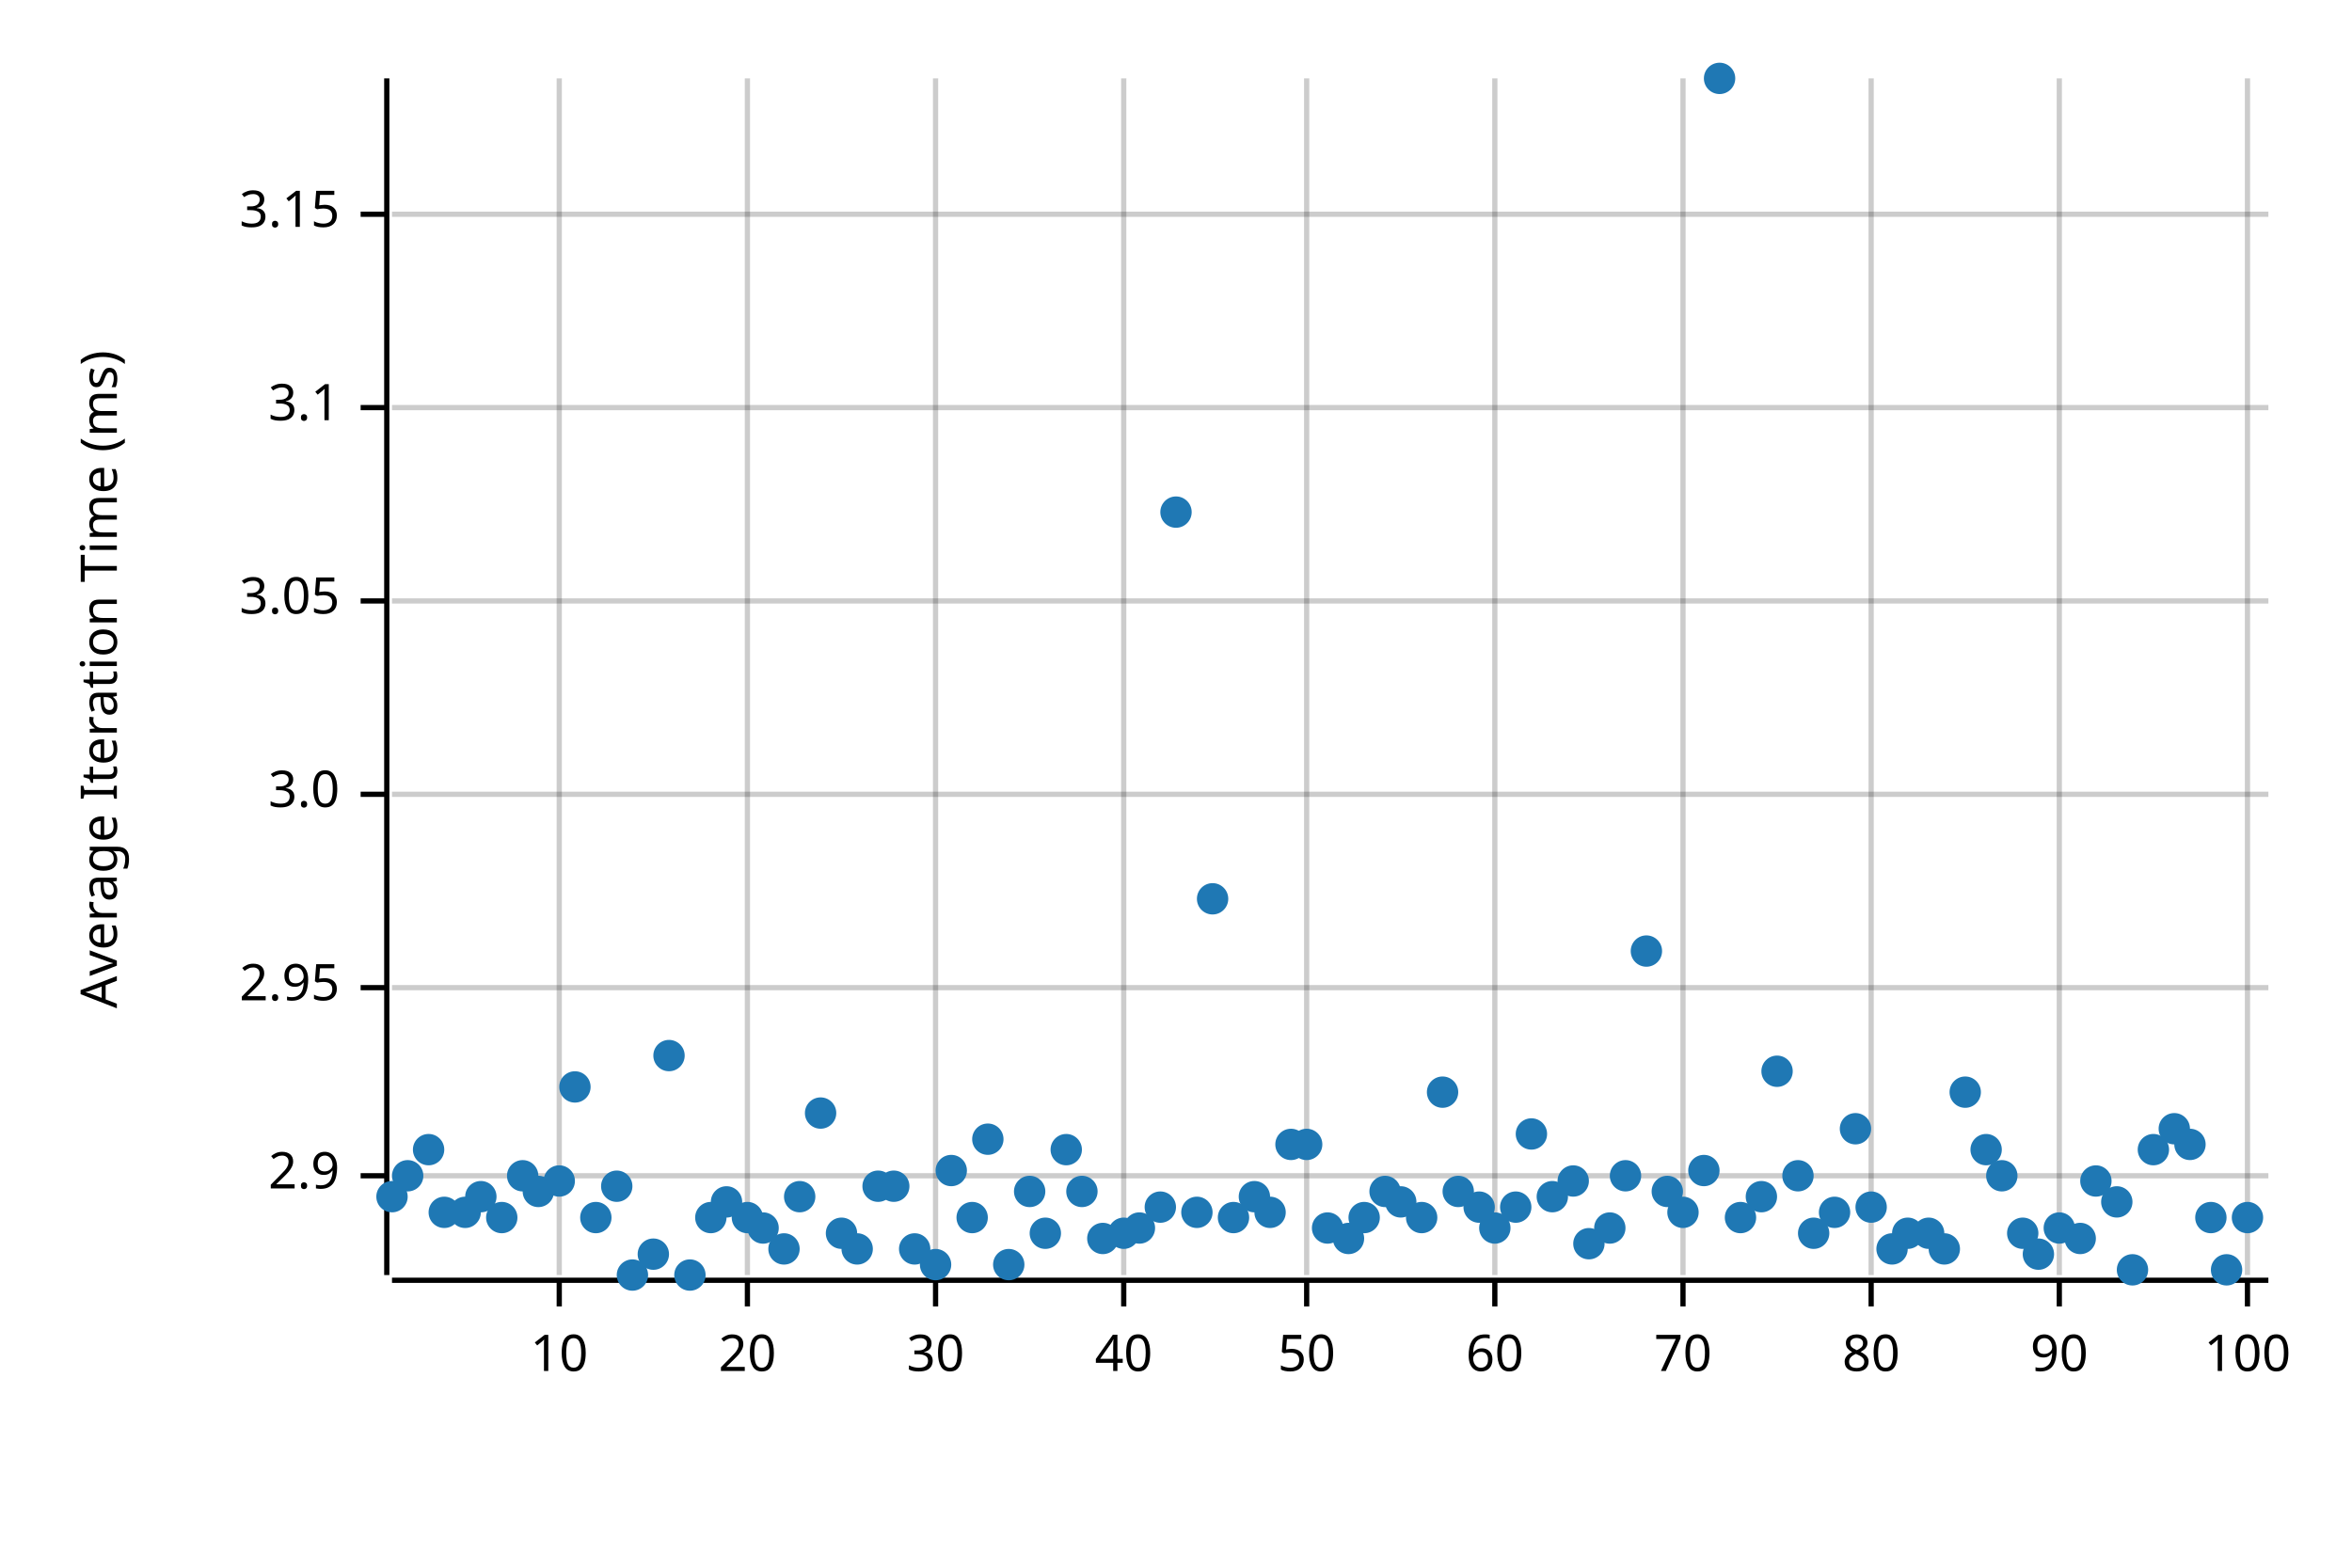
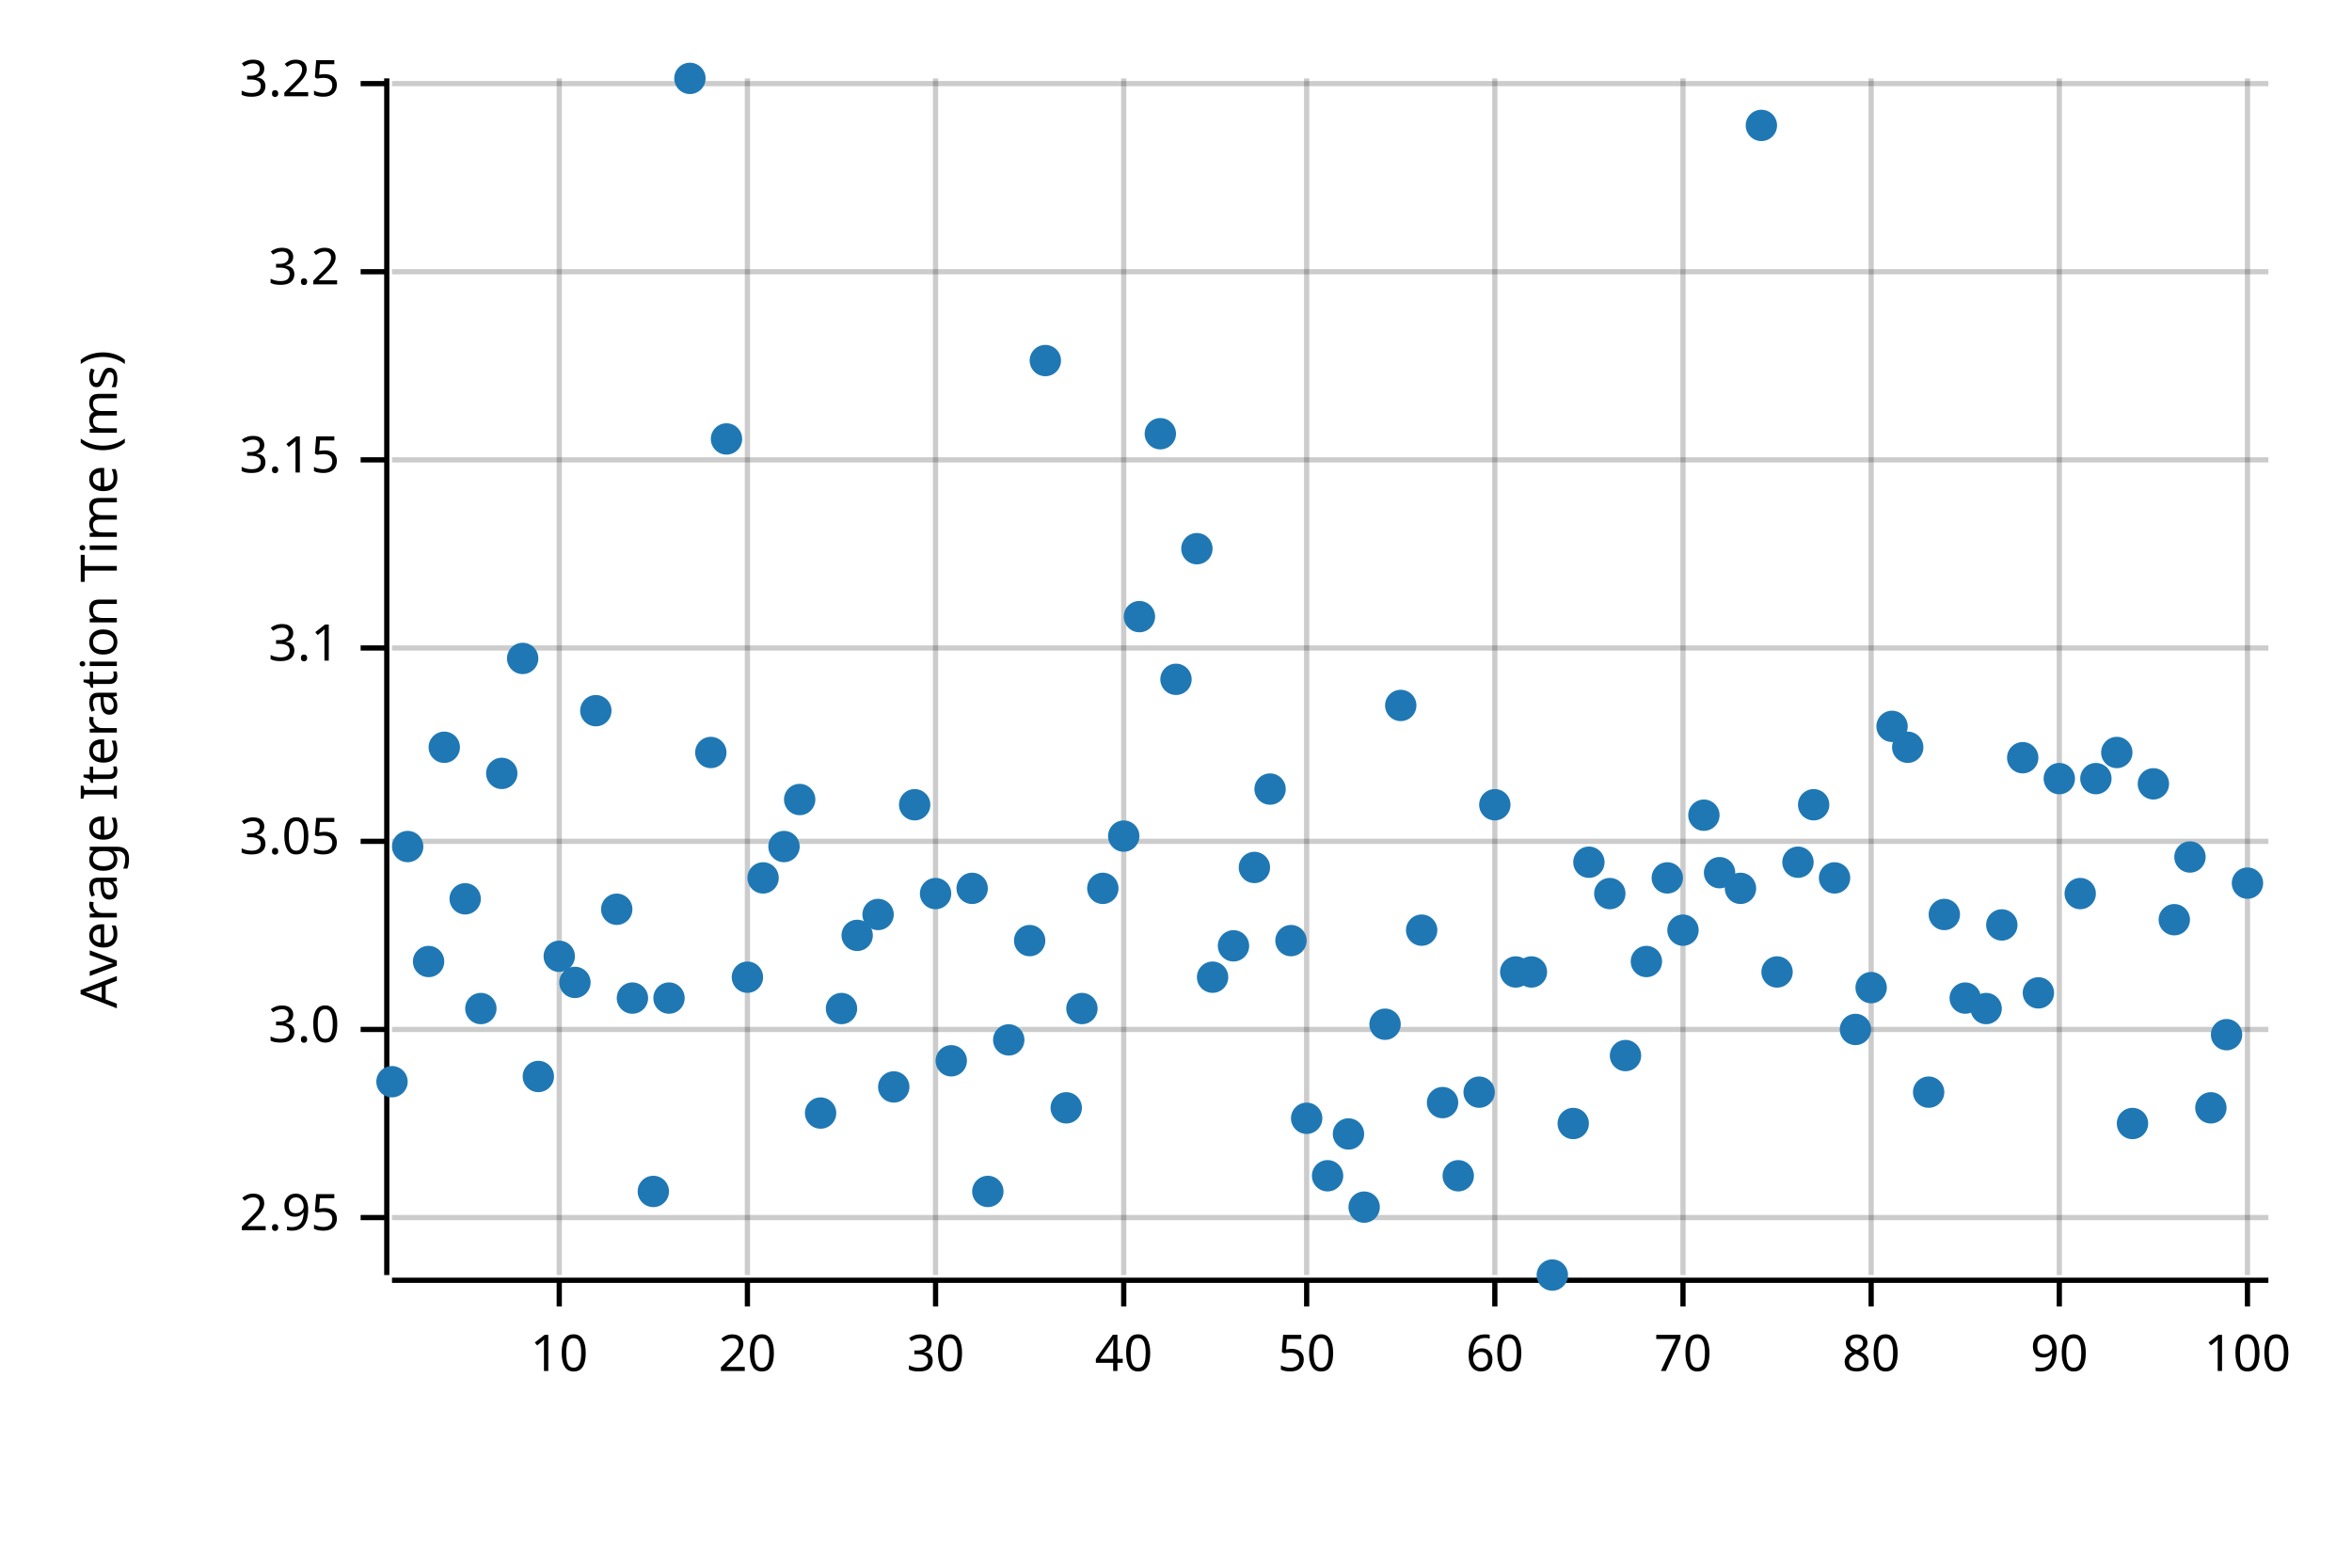
<svg xmlns="http://www.w3.org/2000/svg" width="450" height="300" viewBox="0 0 450 300">
  <text x="15" y="130" dy="0.76em" text-anchor="middle" font-family="sans-serif" font-size="9.677" opacity="1" fill="#000000" transform="rotate(270, 15, 130)">
Average Iteration Time (ms)
</text>
  <line opacity="0.2" stroke="#000000" stroke-width="1" x1="107" y1="244" x2="107" y2="15" />
  <line opacity="0.2" stroke="#000000" stroke-width="1" x1="143" y1="244" x2="143" y2="15" />
  <line opacity="0.2" stroke="#000000" stroke-width="1" x1="179" y1="244" x2="179" y2="15" />
  <line opacity="0.2" stroke="#000000" stroke-width="1" x1="215" y1="244" x2="215" y2="15" />
  <line opacity="0.2" stroke="#000000" stroke-width="1" x1="250" y1="244" x2="250" y2="15" />
  <line opacity="0.2" stroke="#000000" stroke-width="1" x1="286" y1="244" x2="286" y2="15" />
  <line opacity="0.2" stroke="#000000" stroke-width="1" x1="322" y1="244" x2="322" y2="15" />
  <line opacity="0.2" stroke="#000000" stroke-width="1" x1="358" y1="244" x2="358" y2="15" />
  <line opacity="0.2" stroke="#000000" stroke-width="1" x1="394" y1="244" x2="394" y2="15" />
  <line opacity="0.2" stroke="#000000" stroke-width="1" x1="430" y1="244" x2="430" y2="15" />
-   <line opacity="0.2" stroke="#000000" stroke-width="1" x1="75" y1="225" x2="434" y2="225" />
-   <line opacity="0.2" stroke="#000000" stroke-width="1" x1="75" y1="189" x2="434" y2="189" />
-   <line opacity="0.2" stroke="#000000" stroke-width="1" x1="75" y1="152" x2="434" y2="152" />
-   <line opacity="0.2" stroke="#000000" stroke-width="1" x1="75" y1="115" x2="434" y2="115" />
-   <line opacity="0.2" stroke="#000000" stroke-width="1" x1="75" y1="78" x2="434" y2="78" />
-   <line opacity="0.2" stroke="#000000" stroke-width="1" x1="75" y1="41" x2="434" y2="41" />
+   <line opacity="0.2" stroke="#000000" stroke-width="1" x1="75" y1="233" x2="434" y2="233" />
+   <line opacity="0.2" stroke="#000000" stroke-width="1" x1="75" y1="197" x2="434" y2="197" />
+   <line opacity="0.2" stroke="#000000" stroke-width="1" x1="75" y1="161" x2="434" y2="161" />
+   <line opacity="0.2" stroke="#000000" stroke-width="1" x1="75" y1="124" x2="434" y2="124" />
+   <line opacity="0.2" stroke="#000000" stroke-width="1" x1="75" y1="88" x2="434" y2="88" />
+   <line opacity="0.2" stroke="#000000" stroke-width="1" x1="75" y1="52" x2="434" y2="52" />
+   <line opacity="0.2" stroke="#000000" stroke-width="1" x1="75" y1="16" x2="434" y2="16" />
  <polyline fill="none" opacity="1" stroke="#000000" stroke-width="1" points="74,15 74,244 " />
-   <text x="65" y="225" dy="0.5ex" text-anchor="end" font-family="sans-serif" font-size="9.677" opacity="1" fill="#000000">
- 2.9
- </text>
-   <polyline fill="none" opacity="1" stroke="#000000" stroke-width="1" points="69,225 74,225 " />
-   <text x="65" y="189" dy="0.5ex" text-anchor="end" font-family="sans-serif" font-size="9.677" opacity="1" fill="#000000">
+   <text x="65" y="233" dy="0.5ex" text-anchor="end" font-family="sans-serif" font-size="9.677" opacity="1" fill="#000000">
2.95
</text>
-   <polyline fill="none" opacity="1" stroke="#000000" stroke-width="1" points="69,189 74,189 " />
-   <text x="65" y="152" dy="0.5ex" text-anchor="end" font-family="sans-serif" font-size="9.677" opacity="1" fill="#000000">
+   <polyline fill="none" opacity="1" stroke="#000000" stroke-width="1" points="69,233 74,233 " />
+   <text x="65" y="197" dy="0.5ex" text-anchor="end" font-family="sans-serif" font-size="9.677" opacity="1" fill="#000000">
3.0
</text>
-   <polyline fill="none" opacity="1" stroke="#000000" stroke-width="1" points="69,152 74,152 " />
-   <text x="65" y="115" dy="0.5ex" text-anchor="end" font-family="sans-serif" font-size="9.677" opacity="1" fill="#000000">
+   <polyline fill="none" opacity="1" stroke="#000000" stroke-width="1" points="69,197 74,197 " />
+   <text x="65" y="161" dy="0.5ex" text-anchor="end" font-family="sans-serif" font-size="9.677" opacity="1" fill="#000000">
3.05
</text>
-   <polyline fill="none" opacity="1" stroke="#000000" stroke-width="1" points="69,115 74,115 " />
-   <text x="65" y="78" dy="0.5ex" text-anchor="end" font-family="sans-serif" font-size="9.677" opacity="1" fill="#000000">
+   <polyline fill="none" opacity="1" stroke="#000000" stroke-width="1" points="69,161 74,161 " />
+   <text x="65" y="124" dy="0.5ex" text-anchor="end" font-family="sans-serif" font-size="9.677" opacity="1" fill="#000000">
3.1
</text>
-   <polyline fill="none" opacity="1" stroke="#000000" stroke-width="1" points="69,78 74,78 " />
-   <text x="65" y="41" dy="0.5ex" text-anchor="end" font-family="sans-serif" font-size="9.677" opacity="1" fill="#000000">
+   <polyline fill="none" opacity="1" stroke="#000000" stroke-width="1" points="69,124 74,124 " />
+   <text x="65" y="88" dy="0.5ex" text-anchor="end" font-family="sans-serif" font-size="9.677" opacity="1" fill="#000000">
3.15
</text>
-   <polyline fill="none" opacity="1" stroke="#000000" stroke-width="1" points="69,41 74,41 " />
+   <polyline fill="none" opacity="1" stroke="#000000" stroke-width="1" points="69,88 74,88 " />
+   <text x="65" y="52" dy="0.5ex" text-anchor="end" font-family="sans-serif" font-size="9.677" opacity="1" fill="#000000">
+ 3.2
+ </text>
+   <polyline fill="none" opacity="1" stroke="#000000" stroke-width="1" points="69,52 74,52 " />
+   <text x="65" y="16" dy="0.5ex" text-anchor="end" font-family="sans-serif" font-size="9.677" opacity="1" fill="#000000">
+ 3.25
+ </text>
+   <polyline fill="none" opacity="1" stroke="#000000" stroke-width="1" points="69,16 74,16 " />
  <polyline fill="none" opacity="1" stroke="#000000" stroke-width="1" points="75,245 434,245 " />
  <text x="107" y="255" dy="0.76em" text-anchor="middle" font-family="sans-serif" font-size="9.677" opacity="1" fill="#000000">
10
</text>
  <polyline fill="none" opacity="1" stroke="#000000" stroke-width="1" points="107,245 107,250 " />
  <text x="143" y="255" dy="0.76em" text-anchor="middle" font-family="sans-serif" font-size="9.677" opacity="1" fill="#000000">
20
</text>
  <polyline fill="none" opacity="1" stroke="#000000" stroke-width="1" points="143,245 143,250 " />
  <text x="179" y="255" dy="0.76em" text-anchor="middle" font-family="sans-serif" font-size="9.677" opacity="1" fill="#000000">
30
</text>
  <polyline fill="none" opacity="1" stroke="#000000" stroke-width="1" points="179,245 179,250 " />
  <text x="215" y="255" dy="0.76em" text-anchor="middle" font-family="sans-serif" font-size="9.677" opacity="1" fill="#000000">
40
</text>
  <polyline fill="none" opacity="1" stroke="#000000" stroke-width="1" points="215,245 215,250 " />
  <text x="250" y="255" dy="0.76em" text-anchor="middle" font-family="sans-serif" font-size="9.677" opacity="1" fill="#000000">
50
</text>
  <polyline fill="none" opacity="1" stroke="#000000" stroke-width="1" points="250,245 250,250 " />
  <text x="286" y="255" dy="0.76em" text-anchor="middle" font-family="sans-serif" font-size="9.677" opacity="1" fill="#000000">
60
</text>
  <polyline fill="none" opacity="1" stroke="#000000" stroke-width="1" points="286,245 286,250 " />
  <text x="322" y="255" dy="0.76em" text-anchor="middle" font-family="sans-serif" font-size="9.677" opacity="1" fill="#000000">
70
</text>
  <polyline fill="none" opacity="1" stroke="#000000" stroke-width="1" points="322,245 322,250 " />
  <text x="358" y="255" dy="0.76em" text-anchor="middle" font-family="sans-serif" font-size="9.677" opacity="1" fill="#000000">
80
</text>
  <polyline fill="none" opacity="1" stroke="#000000" stroke-width="1" points="358,245 358,250 " />
  <text x="394" y="255" dy="0.76em" text-anchor="middle" font-family="sans-serif" font-size="9.677" opacity="1" fill="#000000">
90
</text>
  <polyline fill="none" opacity="1" stroke="#000000" stroke-width="1" points="394,245 394,250 " />
  <text x="430" y="255" dy="0.76em" text-anchor="middle" font-family="sans-serif" font-size="9.677" opacity="1" fill="#000000">
100
</text>
  <polyline fill="none" opacity="1" stroke="#000000" stroke-width="1" points="430,245 430,250 " />
-   <circle cx="75" cy="229" r="3" opacity="1" fill="#1F78B4" stroke="none" stroke-width="1" />
-   <circle cx="78" cy="225" r="3" opacity="1" fill="#1F78B4" stroke="none" stroke-width="1" />
-   <circle cx="82" cy="220" r="3" opacity="1" fill="#1F78B4" stroke="none" stroke-width="1" />
-   <circle cx="85" cy="232" r="3" opacity="1" fill="#1F78B4" stroke="none" stroke-width="1" />
-   <circle cx="89" cy="232" r="3" opacity="1" fill="#1F78B4" stroke="none" stroke-width="1" />
-   <circle cx="92" cy="229" r="3" opacity="1" fill="#1F78B4" stroke="none" stroke-width="1" />
-   <circle cx="96" cy="233" r="3" opacity="1" fill="#1F78B4" stroke="none" stroke-width="1" />
-   <circle cx="100" cy="225" r="3" opacity="1" fill="#1F78B4" stroke="none" stroke-width="1" />
-   <circle cx="103" cy="228" r="3" opacity="1" fill="#1F78B4" stroke="none" stroke-width="1" />
-   <circle cx="107" cy="226" r="3" opacity="1" fill="#1F78B4" stroke="none" stroke-width="1" />
-   <circle cx="110" cy="208" r="3" opacity="1" fill="#1F78B4" stroke="none" stroke-width="1" />
-   <circle cx="114" cy="233" r="3" opacity="1" fill="#1F78B4" stroke="none" stroke-width="1" />
-   <circle cx="118" cy="227" r="3" opacity="1" fill="#1F78B4" stroke="none" stroke-width="1" />
-   <circle cx="121" cy="244" r="3" opacity="1" fill="#1F78B4" stroke="none" stroke-width="1" />
-   <circle cx="125" cy="240" r="3" opacity="1" fill="#1F78B4" stroke="none" stroke-width="1" />
-   <circle cx="128" cy="202" r="3" opacity="1" fill="#1F78B4" stroke="none" stroke-width="1" />
-   <circle cx="132" cy="244" r="3" opacity="1" fill="#1F78B4" stroke="none" stroke-width="1" />
-   <circle cx="136" cy="233" r="3" opacity="1" fill="#1F78B4" stroke="none" stroke-width="1" />
-   <circle cx="139" cy="230" r="3" opacity="1" fill="#1F78B4" stroke="none" stroke-width="1" />
-   <circle cx="143" cy="233" r="3" opacity="1" fill="#1F78B4" stroke="none" stroke-width="1" />
-   <circle cx="146" cy="235" r="3" opacity="1" fill="#1F78B4" stroke="none" stroke-width="1" />
-   <circle cx="150" cy="239" r="3" opacity="1" fill="#1F78B4" stroke="none" stroke-width="1" />
-   <circle cx="153" cy="229" r="3" opacity="1" fill="#1F78B4" stroke="none" stroke-width="1" />
+   <circle cx="75" cy="207" r="3" opacity="1" fill="#1F78B4" stroke="none" stroke-width="1" />
+   <circle cx="78" cy="162" r="3" opacity="1" fill="#1F78B4" stroke="none" stroke-width="1" />
+   <circle cx="82" cy="184" r="3" opacity="1" fill="#1F78B4" stroke="none" stroke-width="1" />
+   <circle cx="85" cy="143" r="3" opacity="1" fill="#1F78B4" stroke="none" stroke-width="1" />
+   <circle cx="89" cy="172" r="3" opacity="1" fill="#1F78B4" stroke="none" stroke-width="1" />
+   <circle cx="92" cy="193" r="3" opacity="1" fill="#1F78B4" stroke="none" stroke-width="1" />
+   <circle cx="96" cy="148" r="3" opacity="1" fill="#1F78B4" stroke="none" stroke-width="1" />
+   <circle cx="100" cy="126" r="3" opacity="1" fill="#1F78B4" stroke="none" stroke-width="1" />
+   <circle cx="103" cy="206" r="3" opacity="1" fill="#1F78B4" stroke="none" stroke-width="1" />
+   <circle cx="107" cy="183" r="3" opacity="1" fill="#1F78B4" stroke="none" stroke-width="1" />
+   <circle cx="110" cy="188" r="3" opacity="1" fill="#1F78B4" stroke="none" stroke-width="1" />
+   <circle cx="114" cy="136" r="3" opacity="1" fill="#1F78B4" stroke="none" stroke-width="1" />
+   <circle cx="118" cy="174" r="3" opacity="1" fill="#1F78B4" stroke="none" stroke-width="1" />
+   <circle cx="121" cy="191" r="3" opacity="1" fill="#1F78B4" stroke="none" stroke-width="1" />
+   <circle cx="125" cy="228" r="3" opacity="1" fill="#1F78B4" stroke="none" stroke-width="1" />
+   <circle cx="128" cy="191" r="3" opacity="1" fill="#1F78B4" stroke="none" stroke-width="1" />
+   <circle cx="132" cy="15" r="3" opacity="1" fill="#1F78B4" stroke="none" stroke-width="1" />
+   <circle cx="136" cy="144" r="3" opacity="1" fill="#1F78B4" stroke="none" stroke-width="1" />
+   <circle cx="139" cy="84" r="3" opacity="1" fill="#1F78B4" stroke="none" stroke-width="1" />
+   <circle cx="143" cy="187" r="3" opacity="1" fill="#1F78B4" stroke="none" stroke-width="1" />
+   <circle cx="146" cy="168" r="3" opacity="1" fill="#1F78B4" stroke="none" stroke-width="1" />
+   <circle cx="150" cy="162" r="3" opacity="1" fill="#1F78B4" stroke="none" stroke-width="1" />
+   <circle cx="153" cy="153" r="3" opacity="1" fill="#1F78B4" stroke="none" stroke-width="1" />
  <circle cx="157" cy="213" r="3" opacity="1" fill="#1F78B4" stroke="none" stroke-width="1" />
-   <circle cx="161" cy="236" r="3" opacity="1" fill="#1F78B4" stroke="none" stroke-width="1" />
-   <circle cx="164" cy="239" r="3" opacity="1" fill="#1F78B4" stroke="none" stroke-width="1" />
-   <circle cx="168" cy="227" r="3" opacity="1" fill="#1F78B4" stroke="none" stroke-width="1" />
-   <circle cx="171" cy="227" r="3" opacity="1" fill="#1F78B4" stroke="none" stroke-width="1" />
-   <circle cx="175" cy="239" r="3" opacity="1" fill="#1F78B4" stroke="none" stroke-width="1" />
-   <circle cx="179" cy="242" r="3" opacity="1" fill="#1F78B4" stroke="none" stroke-width="1" />
-   <circle cx="182" cy="224" r="3" opacity="1" fill="#1F78B4" stroke="none" stroke-width="1" />
-   <circle cx="186" cy="233" r="3" opacity="1" fill="#1F78B4" stroke="none" stroke-width="1" />
-   <circle cx="189" cy="218" r="3" opacity="1" fill="#1F78B4" stroke="none" stroke-width="1" />
-   <circle cx="193" cy="242" r="3" opacity="1" fill="#1F78B4" stroke="none" stroke-width="1" />
-   <circle cx="197" cy="228" r="3" opacity="1" fill="#1F78B4" stroke="none" stroke-width="1" />
-   <circle cx="200" cy="236" r="3" opacity="1" fill="#1F78B4" stroke="none" stroke-width="1" />
-   <circle cx="204" cy="220" r="3" opacity="1" fill="#1F78B4" stroke="none" stroke-width="1" />
-   <circle cx="207" cy="228" r="3" opacity="1" fill="#1F78B4" stroke="none" stroke-width="1" />
-   <circle cx="211" cy="237" r="3" opacity="1" fill="#1F78B4" stroke="none" stroke-width="1" />
-   <circle cx="215" cy="236" r="3" opacity="1" fill="#1F78B4" stroke="none" stroke-width="1" />
-   <circle cx="218" cy="235" r="3" opacity="1" fill="#1F78B4" stroke="none" stroke-width="1" />
-   <circle cx="222" cy="231" r="3" opacity="1" fill="#1F78B4" stroke="none" stroke-width="1" />
-   <circle cx="225" cy="98" r="3" opacity="1" fill="#1F78B4" stroke="none" stroke-width="1" />
-   <circle cx="229" cy="232" r="3" opacity="1" fill="#1F78B4" stroke="none" stroke-width="1" />
-   <circle cx="232" cy="172" r="3" opacity="1" fill="#1F78B4" stroke="none" stroke-width="1" />
-   <circle cx="236" cy="233" r="3" opacity="1" fill="#1F78B4" stroke="none" stroke-width="1" />
-   <circle cx="240" cy="229" r="3" opacity="1" fill="#1F78B4" stroke="none" stroke-width="1" />
-   <circle cx="243" cy="232" r="3" opacity="1" fill="#1F78B4" stroke="none" stroke-width="1" />
-   <circle cx="247" cy="219" r="3" opacity="1" fill="#1F78B4" stroke="none" stroke-width="1" />
-   <circle cx="250" cy="219" r="3" opacity="1" fill="#1F78B4" stroke="none" stroke-width="1" />
-   <circle cx="254" cy="235" r="3" opacity="1" fill="#1F78B4" stroke="none" stroke-width="1" />
-   <circle cx="258" cy="237" r="3" opacity="1" fill="#1F78B4" stroke="none" stroke-width="1" />
-   <circle cx="261" cy="233" r="3" opacity="1" fill="#1F78B4" stroke="none" stroke-width="1" />
-   <circle cx="265" cy="228" r="3" opacity="1" fill="#1F78B4" stroke="none" stroke-width="1" />
-   <circle cx="268" cy="230" r="3" opacity="1" fill="#1F78B4" stroke="none" stroke-width="1" />
-   <circle cx="272" cy="233" r="3" opacity="1" fill="#1F78B4" stroke="none" stroke-width="1" />
-   <circle cx="276" cy="209" r="3" opacity="1" fill="#1F78B4" stroke="none" stroke-width="1" />
-   <circle cx="279" cy="228" r="3" opacity="1" fill="#1F78B4" stroke="none" stroke-width="1" />
-   <circle cx="283" cy="231" r="3" opacity="1" fill="#1F78B4" stroke="none" stroke-width="1" />
-   <circle cx="286" cy="235" r="3" opacity="1" fill="#1F78B4" stroke="none" stroke-width="1" />
-   <circle cx="290" cy="231" r="3" opacity="1" fill="#1F78B4" stroke="none" stroke-width="1" />
-   <circle cx="293" cy="217" r="3" opacity="1" fill="#1F78B4" stroke="none" stroke-width="1" />
-   <circle cx="297" cy="229" r="3" opacity="1" fill="#1F78B4" stroke="none" stroke-width="1" />
-   <circle cx="301" cy="226" r="3" opacity="1" fill="#1F78B4" stroke="none" stroke-width="1" />
-   <circle cx="304" cy="238" r="3" opacity="1" fill="#1F78B4" stroke="none" stroke-width="1" />
-   <circle cx="308" cy="235" r="3" opacity="1" fill="#1F78B4" stroke="none" stroke-width="1" />
-   <circle cx="311" cy="225" r="3" opacity="1" fill="#1F78B4" stroke="none" stroke-width="1" />
-   <circle cx="315" cy="182" r="3" opacity="1" fill="#1F78B4" stroke="none" stroke-width="1" />
-   <circle cx="319" cy="228" r="3" opacity="1" fill="#1F78B4" stroke="none" stroke-width="1" />
-   <circle cx="322" cy="232" r="3" opacity="1" fill="#1F78B4" stroke="none" stroke-width="1" />
-   <circle cx="326" cy="224" r="3" opacity="1" fill="#1F78B4" stroke="none" stroke-width="1" />
-   <circle cx="329" cy="15" r="3" opacity="1" fill="#1F78B4" stroke="none" stroke-width="1" />
-   <circle cx="333" cy="233" r="3" opacity="1" fill="#1F78B4" stroke="none" stroke-width="1" />
-   <circle cx="337" cy="229" r="3" opacity="1" fill="#1F78B4" stroke="none" stroke-width="1" />
-   <circle cx="340" cy="205" r="3" opacity="1" fill="#1F78B4" stroke="none" stroke-width="1" />
-   <circle cx="344" cy="225" r="3" opacity="1" fill="#1F78B4" stroke="none" stroke-width="1" />
-   <circle cx="347" cy="236" r="3" opacity="1" fill="#1F78B4" stroke="none" stroke-width="1" />
-   <circle cx="351" cy="232" r="3" opacity="1" fill="#1F78B4" stroke="none" stroke-width="1" />
-   <circle cx="355" cy="216" r="3" opacity="1" fill="#1F78B4" stroke="none" stroke-width="1" />
-   <circle cx="358" cy="231" r="3" opacity="1" fill="#1F78B4" stroke="none" stroke-width="1" />
-   <circle cx="362" cy="239" r="3" opacity="1" fill="#1F78B4" stroke="none" stroke-width="1" />
-   <circle cx="365" cy="236" r="3" opacity="1" fill="#1F78B4" stroke="none" stroke-width="1" />
-   <circle cx="369" cy="236" r="3" opacity="1" fill="#1F78B4" stroke="none" stroke-width="1" />
-   <circle cx="372" cy="239" r="3" opacity="1" fill="#1F78B4" stroke="none" stroke-width="1" />
-   <circle cx="376" cy="209" r="3" opacity="1" fill="#1F78B4" stroke="none" stroke-width="1" />
-   <circle cx="380" cy="220" r="3" opacity="1" fill="#1F78B4" stroke="none" stroke-width="1" />
-   <circle cx="383" cy="225" r="3" opacity="1" fill="#1F78B4" stroke="none" stroke-width="1" />
-   <circle cx="387" cy="236" r="3" opacity="1" fill="#1F78B4" stroke="none" stroke-width="1" />
-   <circle cx="390" cy="240" r="3" opacity="1" fill="#1F78B4" stroke="none" stroke-width="1" />
-   <circle cx="394" cy="235" r="3" opacity="1" fill="#1F78B4" stroke="none" stroke-width="1" />
-   <circle cx="398" cy="237" r="3" opacity="1" fill="#1F78B4" stroke="none" stroke-width="1" />
-   <circle cx="401" cy="226" r="3" opacity="1" fill="#1F78B4" stroke="none" stroke-width="1" />
-   <circle cx="405" cy="230" r="3" opacity="1" fill="#1F78B4" stroke="none" stroke-width="1" />
-   <circle cx="408" cy="243" r="3" opacity="1" fill="#1F78B4" stroke="none" stroke-width="1" />
-   <circle cx="412" cy="220" r="3" opacity="1" fill="#1F78B4" stroke="none" stroke-width="1" />
-   <circle cx="416" cy="216" r="3" opacity="1" fill="#1F78B4" stroke="none" stroke-width="1" />
-   <circle cx="419" cy="219" r="3" opacity="1" fill="#1F78B4" stroke="none" stroke-width="1" />
-   <circle cx="423" cy="233" r="3" opacity="1" fill="#1F78B4" stroke="none" stroke-width="1" />
-   <circle cx="426" cy="243" r="3" opacity="1" fill="#1F78B4" stroke="none" stroke-width="1" />
-   <circle cx="430" cy="233" r="3" opacity="1" fill="#1F78B4" stroke="none" stroke-width="1" />
+   <circle cx="161" cy="193" r="3" opacity="1" fill="#1F78B4" stroke="none" stroke-width="1" />
+   <circle cx="164" cy="179" r="3" opacity="1" fill="#1F78B4" stroke="none" stroke-width="1" />
+   <circle cx="168" cy="175" r="3" opacity="1" fill="#1F78B4" stroke="none" stroke-width="1" />
+   <circle cx="171" cy="208" r="3" opacity="1" fill="#1F78B4" stroke="none" stroke-width="1" />
+   <circle cx="175" cy="154" r="3" opacity="1" fill="#1F78B4" stroke="none" stroke-width="1" />
+   <circle cx="179" cy="171" r="3" opacity="1" fill="#1F78B4" stroke="none" stroke-width="1" />
+   <circle cx="182" cy="203" r="3" opacity="1" fill="#1F78B4" stroke="none" stroke-width="1" />
+   <circle cx="186" cy="170" r="3" opacity="1" fill="#1F78B4" stroke="none" stroke-width="1" />
+   <circle cx="189" cy="228" r="3" opacity="1" fill="#1F78B4" stroke="none" stroke-width="1" />
+   <circle cx="193" cy="199" r="3" opacity="1" fill="#1F78B4" stroke="none" stroke-width="1" />
+   <circle cx="197" cy="180" r="3" opacity="1" fill="#1F78B4" stroke="none" stroke-width="1" />
+   <circle cx="200" cy="69" r="3" opacity="1" fill="#1F78B4" stroke="none" stroke-width="1" />
+   <circle cx="204" cy="212" r="3" opacity="1" fill="#1F78B4" stroke="none" stroke-width="1" />
+   <circle cx="207" cy="193" r="3" opacity="1" fill="#1F78B4" stroke="none" stroke-width="1" />
+   <circle cx="211" cy="170" r="3" opacity="1" fill="#1F78B4" stroke="none" stroke-width="1" />
+   <circle cx="215" cy="160" r="3" opacity="1" fill="#1F78B4" stroke="none" stroke-width="1" />
+   <circle cx="218" cy="118" r="3" opacity="1" fill="#1F78B4" stroke="none" stroke-width="1" />
+   <circle cx="222" cy="83" r="3" opacity="1" fill="#1F78B4" stroke="none" stroke-width="1" />
+   <circle cx="225" cy="130" r="3" opacity="1" fill="#1F78B4" stroke="none" stroke-width="1" />
+   <circle cx="229" cy="105" r="3" opacity="1" fill="#1F78B4" stroke="none" stroke-width="1" />
+   <circle cx="232" cy="187" r="3" opacity="1" fill="#1F78B4" stroke="none" stroke-width="1" />
+   <circle cx="236" cy="181" r="3" opacity="1" fill="#1F78B4" stroke="none" stroke-width="1" />
+   <circle cx="240" cy="166" r="3" opacity="1" fill="#1F78B4" stroke="none" stroke-width="1" />
+   <circle cx="243" cy="151" r="3" opacity="1" fill="#1F78B4" stroke="none" stroke-width="1" />
+   <circle cx="247" cy="180" r="3" opacity="1" fill="#1F78B4" stroke="none" stroke-width="1" />
+   <circle cx="250" cy="214" r="3" opacity="1" fill="#1F78B4" stroke="none" stroke-width="1" />
+   <circle cx="254" cy="225" r="3" opacity="1" fill="#1F78B4" stroke="none" stroke-width="1" />
+   <circle cx="258" cy="217" r="3" opacity="1" fill="#1F78B4" stroke="none" stroke-width="1" />
+   <circle cx="261" cy="231" r="3" opacity="1" fill="#1F78B4" stroke="none" stroke-width="1" />
+   <circle cx="265" cy="196" r="3" opacity="1" fill="#1F78B4" stroke="none" stroke-width="1" />
+   <circle cx="268" cy="135" r="3" opacity="1" fill="#1F78B4" stroke="none" stroke-width="1" />
+   <circle cx="272" cy="178" r="3" opacity="1" fill="#1F78B4" stroke="none" stroke-width="1" />
+   <circle cx="276" cy="211" r="3" opacity="1" fill="#1F78B4" stroke="none" stroke-width="1" />
+   <circle cx="279" cy="225" r="3" opacity="1" fill="#1F78B4" stroke="none" stroke-width="1" />
+   <circle cx="283" cy="209" r="3" opacity="1" fill="#1F78B4" stroke="none" stroke-width="1" />
+   <circle cx="286" cy="154" r="3" opacity="1" fill="#1F78B4" stroke="none" stroke-width="1" />
+   <circle cx="290" cy="186" r="3" opacity="1" fill="#1F78B4" stroke="none" stroke-width="1" />
+   <circle cx="293" cy="186" r="3" opacity="1" fill="#1F78B4" stroke="none" stroke-width="1" />
+   <circle cx="297" cy="244" r="3" opacity="1" fill="#1F78B4" stroke="none" stroke-width="1" />
+   <circle cx="301" cy="215" r="3" opacity="1" fill="#1F78B4" stroke="none" stroke-width="1" />
+   <circle cx="304" cy="165" r="3" opacity="1" fill="#1F78B4" stroke="none" stroke-width="1" />
+   <circle cx="308" cy="171" r="3" opacity="1" fill="#1F78B4" stroke="none" stroke-width="1" />
+   <circle cx="311" cy="202" r="3" opacity="1" fill="#1F78B4" stroke="none" stroke-width="1" />
+   <circle cx="315" cy="184" r="3" opacity="1" fill="#1F78B4" stroke="none" stroke-width="1" />
+   <circle cx="319" cy="168" r="3" opacity="1" fill="#1F78B4" stroke="none" stroke-width="1" />
+   <circle cx="322" cy="178" r="3" opacity="1" fill="#1F78B4" stroke="none" stroke-width="1" />
+   <circle cx="326" cy="156" r="3" opacity="1" fill="#1F78B4" stroke="none" stroke-width="1" />
+   <circle cx="329" cy="167" r="3" opacity="1" fill="#1F78B4" stroke="none" stroke-width="1" />
+   <circle cx="333" cy="170" r="3" opacity="1" fill="#1F78B4" stroke="none" stroke-width="1" />
+   <circle cx="337" cy="24" r="3" opacity="1" fill="#1F78B4" stroke="none" stroke-width="1" />
+   <circle cx="340" cy="186" r="3" opacity="1" fill="#1F78B4" stroke="none" stroke-width="1" />
+   <circle cx="344" cy="165" r="3" opacity="1" fill="#1F78B4" stroke="none" stroke-width="1" />
+   <circle cx="347" cy="154" r="3" opacity="1" fill="#1F78B4" stroke="none" stroke-width="1" />
+   <circle cx="351" cy="168" r="3" opacity="1" fill="#1F78B4" stroke="none" stroke-width="1" />
+   <circle cx="355" cy="197" r="3" opacity="1" fill="#1F78B4" stroke="none" stroke-width="1" />
+   <circle cx="358" cy="189" r="3" opacity="1" fill="#1F78B4" stroke="none" stroke-width="1" />
+   <circle cx="362" cy="139" r="3" opacity="1" fill="#1F78B4" stroke="none" stroke-width="1" />
+   <circle cx="365" cy="143" r="3" opacity="1" fill="#1F78B4" stroke="none" stroke-width="1" />
+   <circle cx="369" cy="209" r="3" opacity="1" fill="#1F78B4" stroke="none" stroke-width="1" />
+   <circle cx="372" cy="175" r="3" opacity="1" fill="#1F78B4" stroke="none" stroke-width="1" />
+   <circle cx="376" cy="191" r="3" opacity="1" fill="#1F78B4" stroke="none" stroke-width="1" />
+   <circle cx="380" cy="193" r="3" opacity="1" fill="#1F78B4" stroke="none" stroke-width="1" />
+   <circle cx="383" cy="177" r="3" opacity="1" fill="#1F78B4" stroke="none" stroke-width="1" />
+   <circle cx="387" cy="145" r="3" opacity="1" fill="#1F78B4" stroke="none" stroke-width="1" />
+   <circle cx="390" cy="190" r="3" opacity="1" fill="#1F78B4" stroke="none" stroke-width="1" />
+   <circle cx="394" cy="149" r="3" opacity="1" fill="#1F78B4" stroke="none" stroke-width="1" />
+   <circle cx="398" cy="171" r="3" opacity="1" fill="#1F78B4" stroke="none" stroke-width="1" />
+   <circle cx="401" cy="149" r="3" opacity="1" fill="#1F78B4" stroke="none" stroke-width="1" />
+   <circle cx="405" cy="144" r="3" opacity="1" fill="#1F78B4" stroke="none" stroke-width="1" />
+   <circle cx="408" cy="215" r="3" opacity="1" fill="#1F78B4" stroke="none" stroke-width="1" />
+   <circle cx="412" cy="150" r="3" opacity="1" fill="#1F78B4" stroke="none" stroke-width="1" />
+   <circle cx="416" cy="176" r="3" opacity="1" fill="#1F78B4" stroke="none" stroke-width="1" />
+   <circle cx="419" cy="164" r="3" opacity="1" fill="#1F78B4" stroke="none" stroke-width="1" />
+   <circle cx="423" cy="212" r="3" opacity="1" fill="#1F78B4" stroke="none" stroke-width="1" />
+   <circle cx="426" cy="198" r="3" opacity="1" fill="#1F78B4" stroke="none" stroke-width="1" />
+   <circle cx="430" cy="169" r="3" opacity="1" fill="#1F78B4" stroke="none" stroke-width="1" />
</svg>
